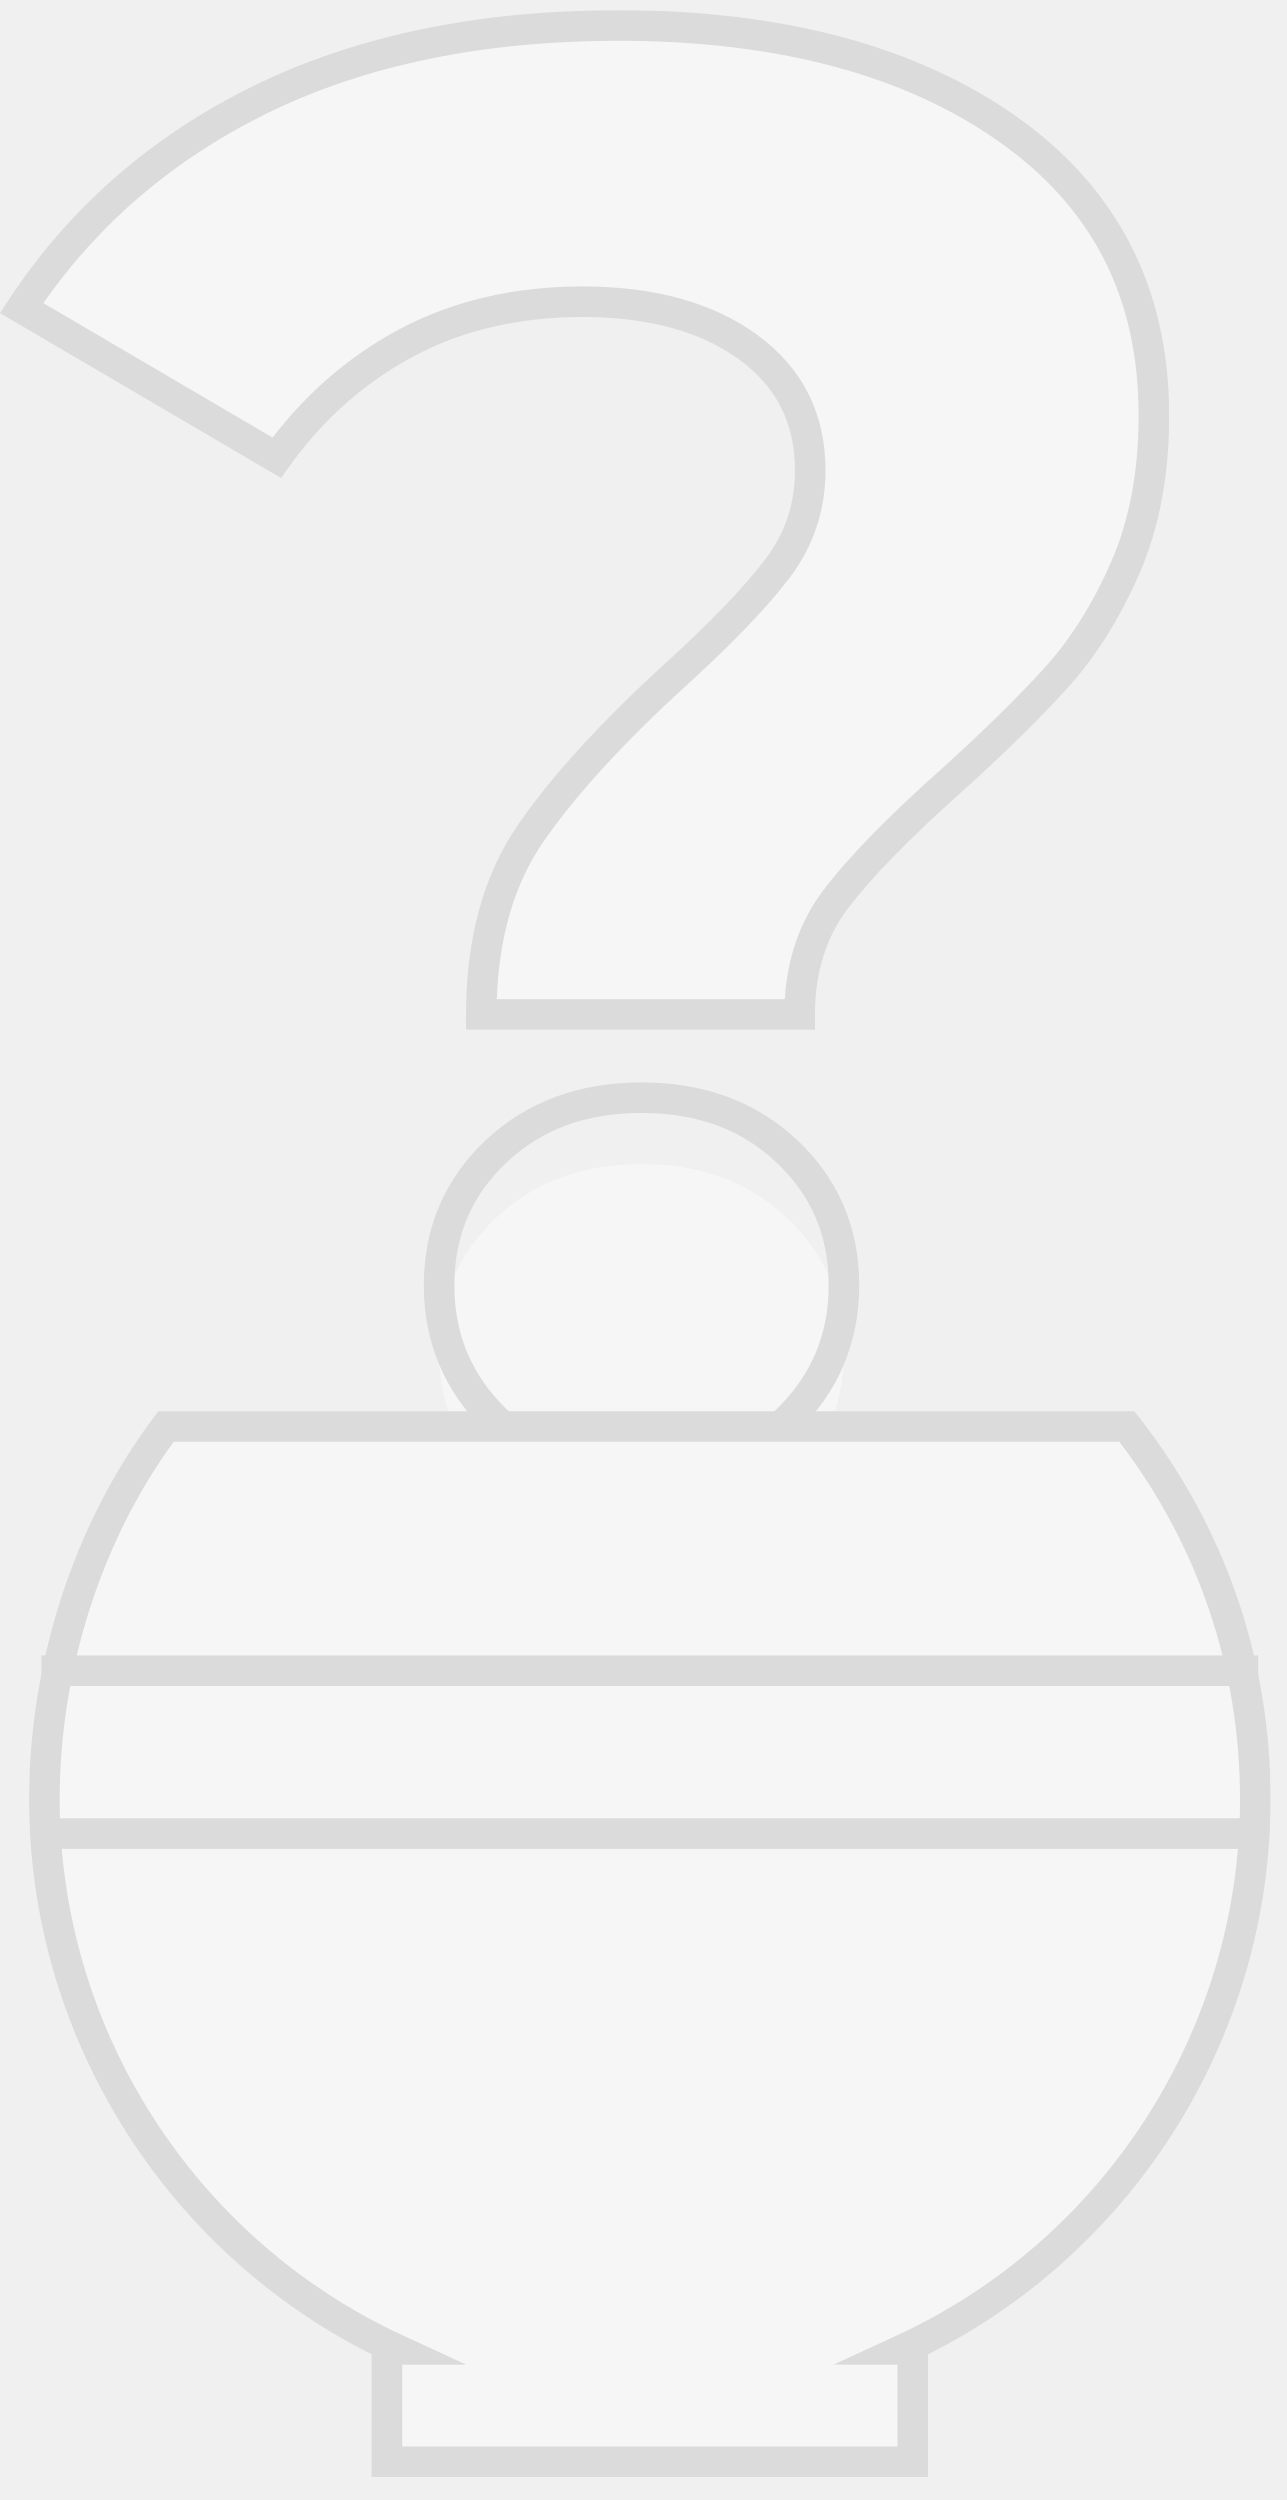
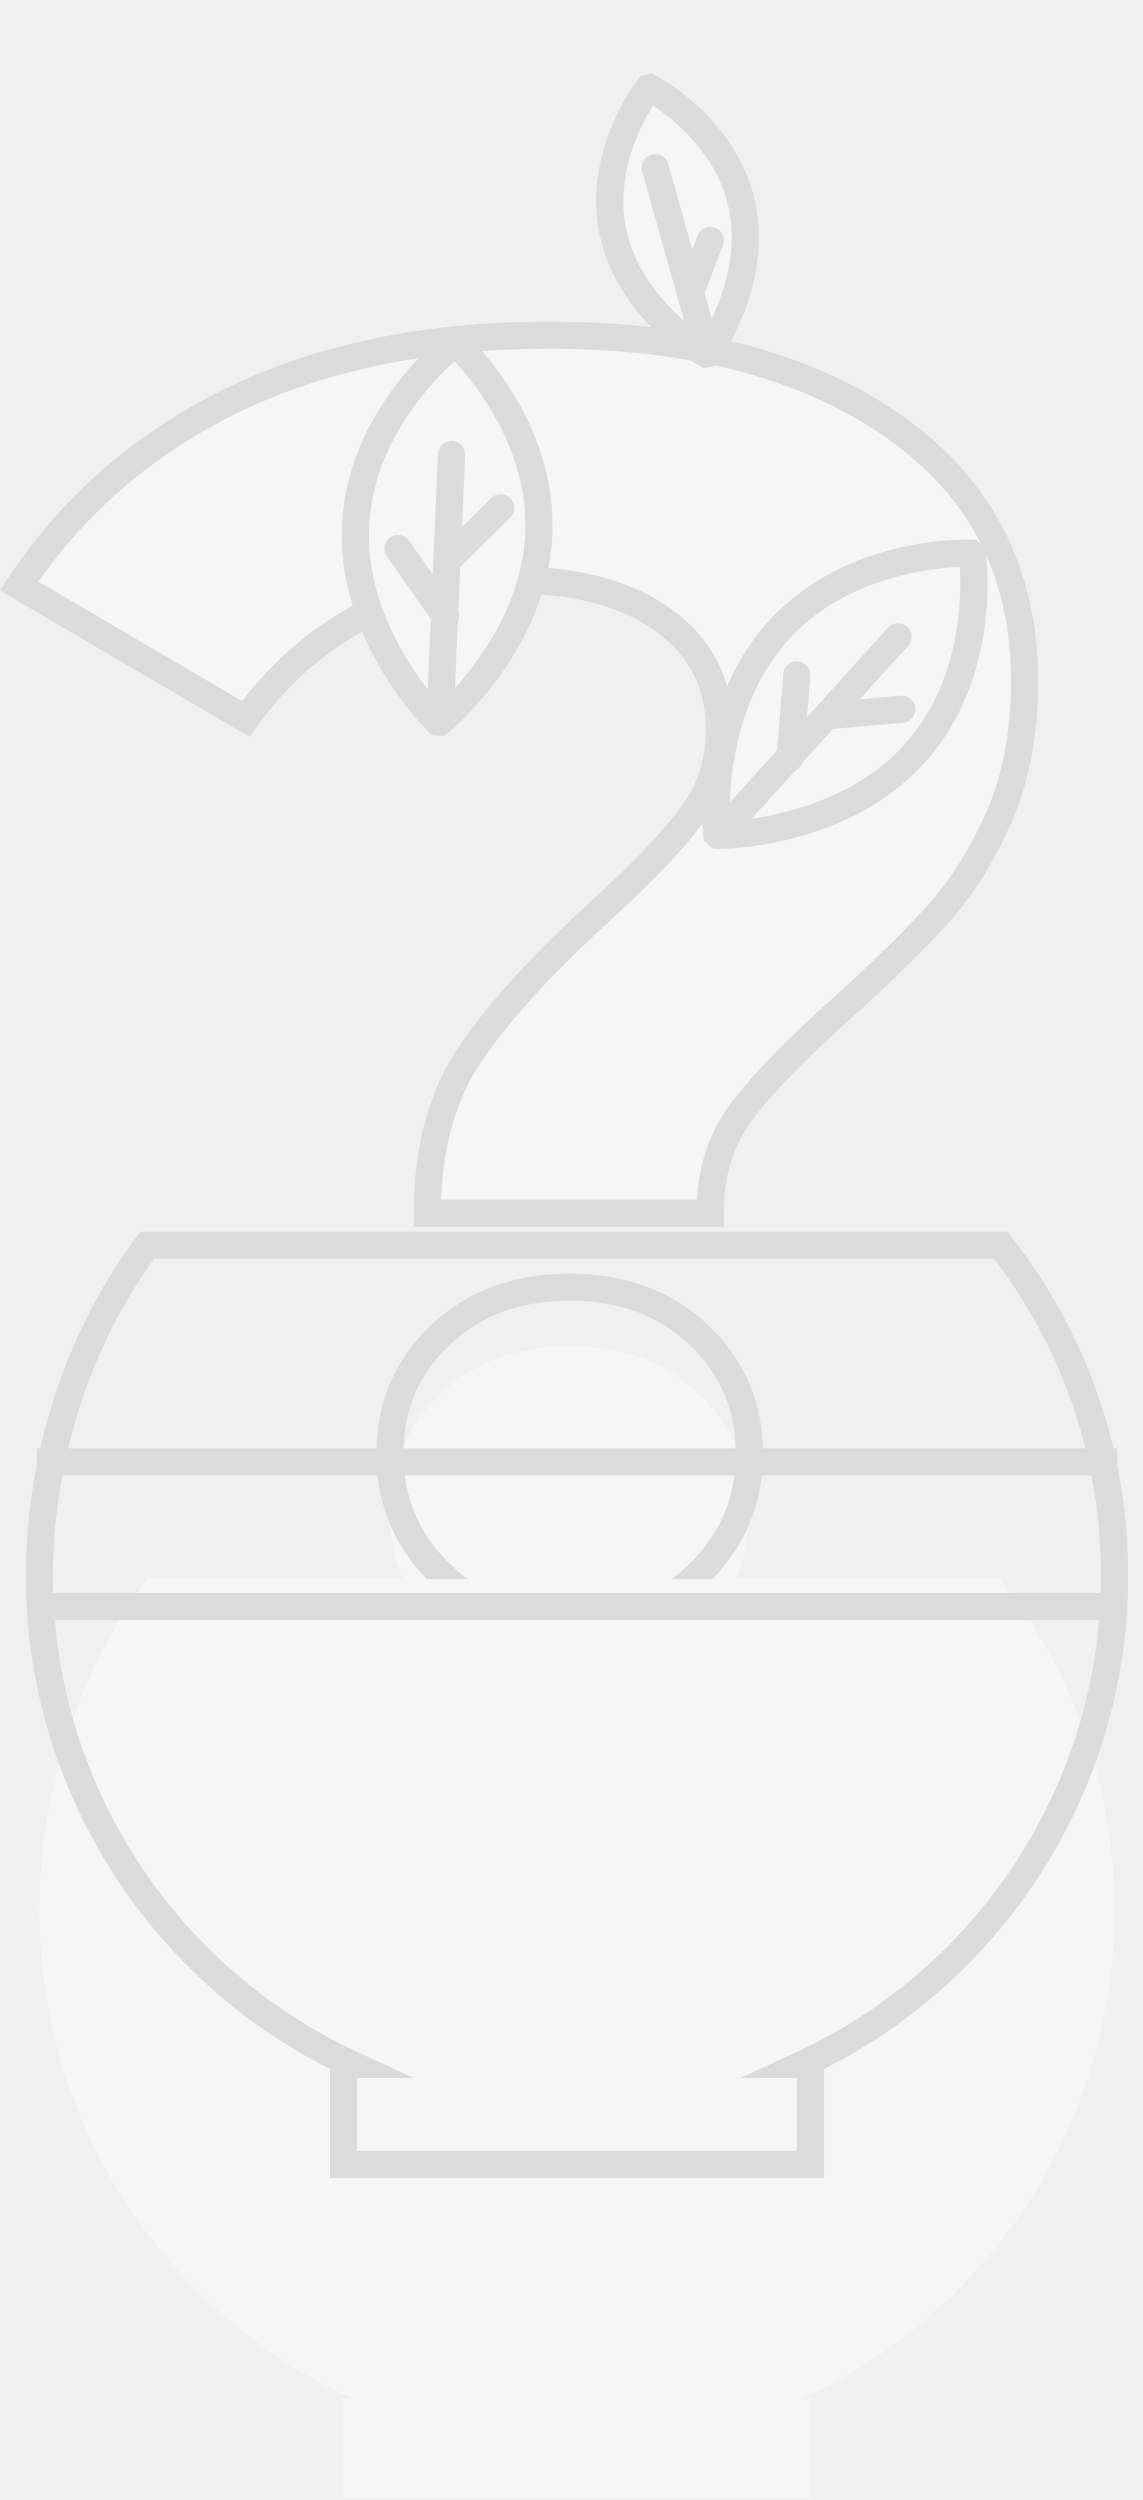
- <svg xmlns="http://www.w3.org/2000/svg" width="106" height="206" viewBox="0 0 106 206" fill="none">
-   <path fill-rule="evenodd" clip-rule="evenodd" d="M40.961 122.593C37.774 119.525 36.183 115.789 36.183 111.386C36.183 106.986 37.746 103.307 40.873 100.353C44.001 97.4 47.997 95.923 52.862 95.923C57.727 95.923 61.723 97.4 64.85 100.353C67.978 103.307 69.542 106.986 69.542 111.386C69.542 115.789 67.948 119.525 64.764 122.593C61.577 125.663 57.61 127.196 52.862 127.196C48.111 127.196 44.145 125.663 40.961 122.593M43.741 68.644C46.461 64.709 50.43 60.365 55.642 55.614C59.465 52.139 62.271 49.216 64.069 46.839C65.863 44.466 66.762 41.773 66.762 38.76C66.762 34.477 65.052 31.088 61.636 28.596C58.218 26.107 53.672 24.861 47.997 24.861C42.551 24.861 37.717 25.99 33.49 28.249C29.26 30.507 25.699 33.665 22.804 37.718L1.78 25.382C6.646 17.97 13.219 12.237 21.501 8.181C29.781 4.128 39.598 2.1 50.952 2.1C64.27 2.1 74.955 4.94 83.008 10.614C91.056 16.29 95.083 24.165 95.083 34.243C95.083 38.995 94.301 43.164 92.737 46.753C91.173 50.344 89.262 53.385 87.004 55.874C84.745 58.367 81.818 61.234 78.229 64.475C73.942 68.297 70.815 71.511 68.847 74.118C66.876 76.724 65.894 79.881 65.894 83.587H39.658C39.658 77.566 41.018 72.584 43.741 68.644" fill="#F6F6F6" />
-   <mask id="mask0_0_87" style="mask-type:alpha" maskUnits="userSpaceOnUse" x="0" y="0" width="97" height="123">
-     <path fill-rule="evenodd" clip-rule="evenodd" d="M0 0.84H96.342V122.983H0V0.84Z" fill="white" />
+ <svg xmlns="http://www.w3.org/2000/svg" width="106" height="232" viewBox="0 0 106 232" fill="none">
+   <path fill-rule="evenodd" clip-rule="evenodd" d="M40.961 151.593C37.774 148.525 36.183 144.789 36.183 140.386C36.183 135.986 37.746 132.307 40.873 129.353C44.001 126.4 47.997 124.923 52.862 124.923C57.727 124.923 61.723 126.4 64.85 129.353C67.978 132.307 69.542 135.986 69.542 140.386C69.542 144.789 67.948 148.525 64.764 151.593C61.577 154.663 57.61 156.196 52.862 156.196C48.111 156.196 44.145 154.663 40.961 151.593ZM43.741 97.644C46.461 93.709 50.43 89.365 55.642 84.614C59.465 81.139 62.271 78.216 64.069 75.839C65.863 73.466 66.762 70.773 66.762 67.76C66.762 63.477 65.052 60.088 61.636 57.596C58.218 55.107 53.672 53.861 47.997 53.861C42.551 53.861 37.717 54.99 33.49 57.249C29.26 59.507 25.699 62.665 22.804 66.718L1.78 54.382C6.646 46.97 13.219 41.237 21.501 37.181C29.781 33.128 39.598 31.1 50.952 31.1C64.27 31.1 74.955 33.94 83.008 39.614C91.056 45.29 95.083 53.165 95.083 63.243C95.083 67.995 94.301 72.164 92.737 75.753C91.173 79.344 89.262 82.385 87.004 84.874C84.745 87.367 81.818 90.234 78.229 93.475C73.942 97.297 70.815 100.511 68.847 103.118C66.876 105.724 65.894 108.881 65.894 112.587H39.658C39.658 106.566 41.018 101.584 43.741 97.644Z" fill="#F6F6F6" />
+   <mask id="mask0_0_87" style="mask-type:alpha" maskUnits="userSpaceOnUse" x="0" y="29" width="97" height="123">
+     <path fill-rule="evenodd" clip-rule="evenodd" d="M0 29.84H96.342V151.983H0V29.84Z" fill="white" />
  </mask>
  <g mask="url(#mask0_0_87)">
-     <path fill-rule="evenodd" clip-rule="evenodd" d="M40.938 82.327H64.67C64.877 78.883 65.941 75.871 67.841 73.358C69.849 70.7 73.062 67.395 77.39 63.534C80.935 60.333 83.857 57.469 86.07 55.028C88.225 52.653 90.079 49.699 91.581 46.249C93.068 42.837 93.822 38.798 93.822 34.243C93.822 24.513 90.047 17.121 82.281 11.644C74.481 6.147 63.939 3.36 50.95 3.36C39.846 3.36 30.123 5.362 22.055 9.313C14.431 13.046 8.22 18.312 3.576 24.975L22.464 36.057C25.338 32.299 28.843 29.302 32.895 27.138C37.286 24.791 42.367 23.601 47.997 23.601C53.916 23.601 58.754 24.939 62.378 27.578C66.123 30.31 68.022 34.073 68.022 38.761C68.022 42.038 67.03 45.013 65.073 47.6C63.235 50.029 60.347 53.039 56.489 56.546C51.368 61.215 47.427 65.526 44.776 69.361C42.406 72.791 41.117 77.148 40.938 82.327V82.327ZM67.153 84.847H38.398V83.587C38.398 77.33 39.846 72.062 42.704 67.928C45.462 63.937 49.53 59.48 54.793 54.683C58.537 51.279 61.319 48.385 63.063 46.08C64.704 43.91 65.502 41.516 65.502 38.761C65.502 34.868 63.994 31.876 60.894 29.614C57.711 27.296 53.371 26.121 47.997 26.121C42.786 26.121 38.104 27.211 34.083 29.36C30.047 31.516 26.597 34.573 23.829 38.45L23.16 39.387L0 25.799L0.727 24.691C5.695 17.122 12.498 11.188 20.947 7.049C29.364 2.929 39.458 0.84 50.95 0.84C64.469 0.84 75.499 3.782 83.733 9.584C92.1 15.484 96.342 23.781 96.342 34.243C96.342 39.146 95.517 43.524 93.892 47.256C92.28 50.958 90.276 54.142 87.936 56.721C85.668 59.224 82.686 62.147 79.073 65.41C74.861 69.166 71.761 72.35 69.851 74.876C68.061 77.245 67.153 80.176 67.153 83.587V84.847ZM52.861 91.71C48.288 91.71 44.65 93.046 41.738 95.797C38.848 98.527 37.442 101.835 37.442 105.913C37.442 109.999 38.879 113.368 41.834 116.212L41.835 116.213C44.802 119.073 48.409 120.463 52.861 120.463C57.313 120.463 60.92 119.073 63.89 116.213C66.845 113.365 68.281 109.996 68.281 105.913C68.281 101.835 66.876 98.527 63.986 95.797C61.074 93.046 57.435 91.71 52.861 91.71V91.71ZM52.861 122.983C47.795 122.983 43.497 121.317 40.086 118.027C36.66 114.729 34.922 110.653 34.922 105.913C34.922 101.171 36.633 97.151 40.009 93.965C43.362 90.796 47.687 89.19 52.861 89.19C58.037 89.19 62.361 90.796 65.715 93.965C69.09 97.151 70.801 101.172 70.801 105.913C70.801 110.65 69.064 114.726 65.638 118.027C62.224 121.317 57.926 122.983 52.861 122.983V122.983Z" fill="#DBDBDB" />
+     <path fill-rule="evenodd" clip-rule="evenodd" d="M40.938 111.327H64.67C64.877 107.883 65.941 104.871 67.841 102.358C69.849 99.7 73.062 96.394 77.39 92.534C80.935 89.333 83.857 86.469 86.07 84.028C88.225 81.653 90.079 78.699 91.581 75.249C93.068 71.837 93.822 67.798 93.822 63.243C93.822 53.513 90.047 46.12 82.281 40.644C74.481 35.147 63.939 32.36 50.95 32.36C39.846 32.36 30.123 34.362 22.055 38.313C14.431 42.046 8.22 47.312 3.576 53.975L22.464 65.058C25.338 61.299 28.843 58.302 32.895 56.138C37.286 53.791 42.367 52.601 47.997 52.601C53.916 52.601 58.754 53.939 62.378 56.578C66.123 59.31 68.022 63.073 68.022 67.761C68.022 71.038 67.03 74.013 65.073 76.6C63.235 79.029 60.347 82.039 56.489 85.546C51.368 90.215 47.427 94.526 44.776 98.361C42.406 101.791 41.117 106.148 40.938 111.327ZM67.153 113.847H38.398V112.587C38.398 106.33 39.846 101.062 42.704 96.928C45.462 92.937 49.53 88.48 54.793 83.683C58.537 80.279 61.319 77.385 63.063 75.079C64.704 72.91 65.502 70.516 65.502 67.761C65.502 63.868 63.994 60.876 60.894 58.614C57.711 56.296 53.371 55.121 47.997 55.121C42.786 55.121 38.104 56.211 34.083 58.36C30.047 60.516 26.597 63.573 23.829 67.45L23.16 68.387L0 54.799L0.727 53.691C5.695 46.122 12.498 40.188 20.947 36.049C29.364 31.929 39.458 29.84 50.95 29.84C64.469 29.84 75.499 32.782 83.733 38.584C92.1 44.484 96.342 52.781 96.342 63.243C96.342 68.146 95.517 72.524 93.892 76.256C92.28 79.957 90.276 83.142 87.936 85.722C85.668 88.224 82.686 91.147 79.073 94.41C74.861 98.166 71.761 101.35 69.851 103.876C68.061 106.245 67.153 109.176 67.153 112.587V113.847ZM52.861 120.71C48.288 120.71 44.65 122.046 41.738 124.797C38.848 127.527 37.442 130.835 37.442 134.913C37.442 138.999 38.879 142.368 41.834 145.212L41.835 145.213C44.802 148.073 48.409 149.463 52.861 149.463C57.313 149.463 60.92 148.073 63.89 145.213C66.845 142.365 68.281 138.996 68.281 134.913C68.281 130.835 66.876 127.527 63.986 124.797C61.074 122.046 57.435 120.71 52.861 120.71ZM52.861 151.983C47.795 151.983 43.497 150.317 40.086 147.027C36.66 143.729 34.922 139.653 34.922 134.913C34.922 130.171 36.633 126.151 40.009 122.965C43.362 119.796 47.687 118.19 52.861 118.19C58.037 118.19 62.361 119.796 65.715 122.965C69.09 126.151 70.801 130.172 70.801 134.913C70.801 139.65 69.064 143.726 65.638 147.027C62.224 150.317 57.926 151.983 52.861 151.983Z" fill="#DBDBDB" />
  </g>
-   <path fill-rule="evenodd" clip-rule="evenodd" d="M103.438 148.274C103.438 136.679 99.483 126.009 92.848 117.537H13.686C7.39 125.888 3.657 137.01 3.657 148.274C3.657 168.373 15.549 185.685 32.676 193.587H31.882V202.855H75.212V193.587H74.419C91.546 185.685 103.438 168.373 103.438 148.274" fill="#F6F6F6" />
-   <mask id="mask1_0_87" style="mask-type:alpha" maskUnits="userSpaceOnUse" x="2" y="116" width="103" height="89">
-     <path fill-rule="evenodd" clip-rule="evenodd" d="M2.397 116.277H104.698V204.115H2.397V116.277Z" fill="white" />
+   <path fill-rule="evenodd" clip-rule="evenodd" d="M103.438 177.274C103.438 165.679 99.483 155.009 92.848 146.537H13.686C7.39 154.888 3.657 166.01 3.657 177.274C3.657 197.373 15.549 214.685 32.676 222.587H31.882V231.855H75.212V222.587H74.419C91.546 214.685 103.438 197.373 103.438 177.274Z" fill="#F6F6F6" />
+   <mask id="mask1_0_87" style="mask-type:alpha" maskUnits="userSpaceOnUse" x="2" y="114" width="103" height="89">
+     <path fill-rule="evenodd" clip-rule="evenodd" d="M2.397 114.277H104.698V202.115H2.397V114.277Z" fill="white" />
  </mask>
  <g mask="url(#mask1_0_87)">
-     <path fill-rule="evenodd" clip-rule="evenodd" d="M33.143 201.595H73.952V194.847H68.68L73.891 192.443C91.075 184.515 102.178 167.177 102.178 148.273C102.178 137.5 98.74 127.322 92.229 118.797H14.32C8.337 126.975 4.917 137.679 4.917 148.273C4.917 167.177 16.02 184.515 33.204 192.443L38.414 194.847H33.143V201.595ZM76.472 204.115H30.623V193.996C13.421 185.354 2.397 167.592 2.397 148.273C2.397 136.926 6.145 125.446 12.68 116.779L13.058 116.277H93.461L93.84 116.76C100.943 125.83 104.698 136.727 104.698 148.273C104.698 167.592 93.674 185.354 76.472 193.996V204.115Z" fill="#DBDBDB" />
+     <path fill-rule="evenodd" clip-rule="evenodd" d="M33.143 199.595H73.952V192.847H68.68L73.891 190.443C91.075 182.515 102.178 165.177 102.178 146.273C102.178 135.5 98.74 125.322 92.229 116.797H14.32C8.337 124.975 4.917 135.679 4.917 146.273C4.917 165.177 16.02 182.515 33.204 190.443L38.414 192.847H33.143V199.595ZM76.472 202.115H30.623V191.996C13.421 183.354 2.397 165.592 2.397 146.273C2.397 134.926 6.145 123.446 12.68 114.779L13.058 114.277H93.461L93.84 114.76C100.943 123.83 104.698 134.727 104.698 146.273C104.698 165.592 93.674 183.354 76.472 191.996V202.115Z" fill="#DBDBDB" />
  </g>
-   <mask id="mask2_0_87" style="mask-type:alpha" maskUnits="userSpaceOnUse" x="1" y="2" width="105" height="204">
-     <path fill-rule="evenodd" clip-rule="evenodd" d="M1 205.275H105.698V2H1V205.275Z" fill="white" />
+   <mask id="mask2_0_87" style="mask-type:alpha" maskUnits="userSpaceOnUse" x="1" y="0" width="105" height="204">
+     <path fill-rule="evenodd" clip-rule="evenodd" d="M1 203.275H105.698V0H1V203.275Z" fill="white" />
  </mask>
  <g mask="url(#mask2_0_87)">
-     <path fill-rule="evenodd" clip-rule="evenodd" d="M3.412 138.927H103.678V136.407H3.412V138.927Z" fill="#DBDBDB" />
-     <path fill-rule="evenodd" clip-rule="evenodd" d="M3.412 152.348H103.678V149.828H3.412V152.348Z" fill="#DBDBDB" />
+     <path fill-rule="evenodd" clip-rule="evenodd" d="M3.412 136.927H103.678V134.407H3.412V136.927Z" fill="#DBDBDB" />
+     <path fill-rule="evenodd" clip-rule="evenodd" d="M3.412 150.348H103.678V147.828H3.412V150.348Z" fill="#DBDBDB" />
  </g>
+   <path fill-rule="evenodd" clip-rule="evenodd" d="M90.231 51.478C90.231 51.478 91.764 62.32 84.858 69.948C77.953 77.576 66.665 77.513 66.665 77.513L66.514 77.376C66.514 77.376 65.33 66.149 72.235 58.521C79.14 50.893 90.08 51.342 90.08 51.342L90.231 51.478Z" fill="#F6F6F6" />
+   <path fill-rule="evenodd" clip-rule="evenodd" d="M89.069 52.613C86.344 52.722 78.432 53.553 73.169 59.367C67.919 65.167 67.633 73.34 67.711 76.204C70.569 75.998 78.674 74.902 83.924 69.102C89.203 63.27 89.236 55.331 89.069 52.613ZM66.687 78.772H66.657L66.176 78.77L65.311 77.987L65.26 77.507C65.209 77.026 64.1 65.63 71.301 57.676C78.52 49.702 89.661 50.061 90.132 50.083L90.587 50.101L91.415 50.851L91.48 51.302C91.545 51.769 93.01 62.819 85.792 70.794C78.701 78.627 67.487 78.772 66.687 78.772Z" fill="#DBDBDB" />
+   <path fill-rule="evenodd" clip-rule="evenodd" d="M66.665 77.512L83.336 59.097L66.665 77.512Z" fill="#F6F6F6" />
+   <path fill-rule="evenodd" clip-rule="evenodd" d="M66.664 78.772C66.363 78.772 66.06 78.665 65.819 78.447C65.303 77.979 65.264 77.182 65.731 76.666L82.401 58.251C82.868 57.736 83.665 57.695 84.181 58.163C84.697 58.63 84.736 59.426 84.269 59.942L67.598 78.358C67.35 78.632 67.008 78.772 66.664 78.772Z" fill="#DBDBDB" />
+   <path fill-rule="evenodd" clip-rule="evenodd" d="M73.323 71.56C73.289 71.56 73.254 71.559 73.22 71.556C72.527 71.5 72.01 70.892 72.066 70.198L72.687 62.536C72.743 61.842 73.348 61.321 74.045 61.382C74.739 61.438 75.255 62.045 75.199 62.739L74.578 70.402C74.524 71.061 73.973 71.56 73.323 71.56Z" fill="#DBDBDB" />
+   <path fill-rule="evenodd" clip-rule="evenodd" d="M77.341 67.635C76.695 67.635 76.144 67.141 76.087 66.486C76.026 65.793 76.538 65.182 77.231 65.12L83.588 64.558C84.277 64.502 84.892 65.01 84.954 65.703C85.014 66.396 84.502 67.008 83.809 67.069L77.452 67.63C77.415 67.634 77.378 67.635 77.341 67.635Z" fill="#DBDBDB" />
+   <path fill-rule="evenodd" clip-rule="evenodd" d="M42.355 31.911C42.355 31.911 50.452 39.281 50.002 49.561C49.553 59.84 40.82 66.994 40.82 66.994L40.617 66.985C40.617 66.985 32.542 59.097 32.992 48.817C33.441 38.538 42.151 31.902 42.151 31.902L42.355 31.911Z" fill="#F6F6F6" />
+   <path fill-rule="evenodd" clip-rule="evenodd" d="M42.182 33.528C40.151 35.352 34.593 41.04 34.25 48.872C33.908 56.714 38.901 63.172 40.79 65.32C42.859 63.339 48.401 57.324 48.743 49.506C49.086 41.673 44.044 35.522 42.182 33.528ZM41.246 68.274L40.08 68.223L39.736 67.886C39.389 67.548 31.264 59.481 31.733 48.762C32.203 38.017 41.012 31.185 41.387 30.9L41.75 30.623L42.865 30.673L43.202 30.98C43.551 31.296 51.731 38.87 51.26 49.616C50.792 60.335 41.993 67.662 41.619 67.968L41.246 68.274Z" fill="#DBDBDB" />
+   <path fill-rule="evenodd" clip-rule="evenodd" d="M40.82 66.994L41.906 42.178L40.82 66.994Z" fill="#F6F6F6" />
+   <path fill-rule="evenodd" clip-rule="evenodd" d="M40.821 68.254C40.803 68.254 40.784 68.254 40.766 68.253C40.07 68.222 39.531 67.634 39.561 66.939L40.646 42.122C40.678 41.428 41.257 40.897 41.96 40.919C42.656 40.949 43.195 41.537 43.165 42.232L42.08 67.049C42.049 67.725 41.492 68.254 40.821 68.254Z" fill="#DBDBDB" />
+   <path fill-rule="evenodd" clip-rule="evenodd" d="M41.345 58.453C40.948 58.453 40.557 58.266 40.312 57.916L35.901 51.62C35.502 51.05 35.64 50.264 36.21 49.865C36.782 49.465 37.565 49.604 37.965 50.174L42.376 56.469C42.775 57.04 42.637 57.825 42.067 58.225C41.847 58.379 41.595 58.453 41.345 58.453Z" fill="#DBDBDB" />
+   <path fill-rule="evenodd" clip-rule="evenodd" d="M41.935 52.866C41.61 52.866 41.286 52.742 41.04 52.492C40.55 51.998 40.554 51.2 41.049 50.711L45.585 46.222C46.08 45.733 46.877 45.736 47.367 46.232C47.856 46.726 47.852 47.524 47.357 48.013L42.821 52.502C42.576 52.744 42.255 52.866 41.935 52.866Z" fill="#DBDBDB" />
+   <path fill-rule="evenodd" clip-rule="evenodd" d="M60.32 8.151C60.32 8.151 67.29 11.796 68.85 19.021C70.412 26.246 65.648 32.807 65.648 32.807L65.505 32.838C65.505 32.838 58.457 28.829 56.896 21.605C55.335 14.38 60.176 8.182 60.176 8.182L60.32 8.151Z" fill="#F6F6F6" />
+   <path fill-rule="evenodd" clip-rule="evenodd" d="M60.601 9.797C59.447 11.635 57.03 16.259 58.128 21.338C59.223 26.407 63.355 29.827 65.214 31.142C66.363 29.178 68.715 24.356 67.619 19.287C66.522 14.21 62.413 10.996 60.601 9.797ZM65.3 34.171L64.882 33.933C64.574 33.758 57.326 29.557 55.664 21.87C53.998 14.158 58.971 7.679 59.184 7.407L59.464 7.048L60.498 6.823L60.904 7.034C61.21 7.195 68.415 11.042 70.083 18.755C71.744 26.441 66.877 33.261 66.668 33.547L66.385 33.938L65.3 34.171Z" fill="#DBDBDB" />
+   <path fill-rule="evenodd" clip-rule="evenodd" d="M65.648 32.807L60.801 15.555L65.648 32.807Z" fill="#F6F6F6" />
+   <path fill-rule="evenodd" clip-rule="evenodd" d="M65.648 34.068C65.098 34.068 64.592 33.704 64.436 33.148L59.588 15.896C59.4 15.227 59.791 14.53 60.46 14.343C61.13 14.151 61.827 14.544 62.014 15.215L66.862 32.467C67.05 33.136 66.659 33.833 65.99 34.02C65.876 34.053 65.76 34.068 65.648 34.068Z" fill="#DBDBDB" />
+   <path fill-rule="evenodd" clip-rule="evenodd" d="M64.222 28.036C64.074 28.036 63.924 28.01 63.777 27.955C63.126 27.709 62.798 26.982 63.043 26.331L64.731 21.86C64.976 21.21 65.703 20.879 66.355 21.127C67.005 21.372 67.334 22.1 67.089 22.751L65.401 27.22C65.21 27.725 64.731 28.036 64.222 28.036Z" fill="#DBDBDB" />
</svg>
